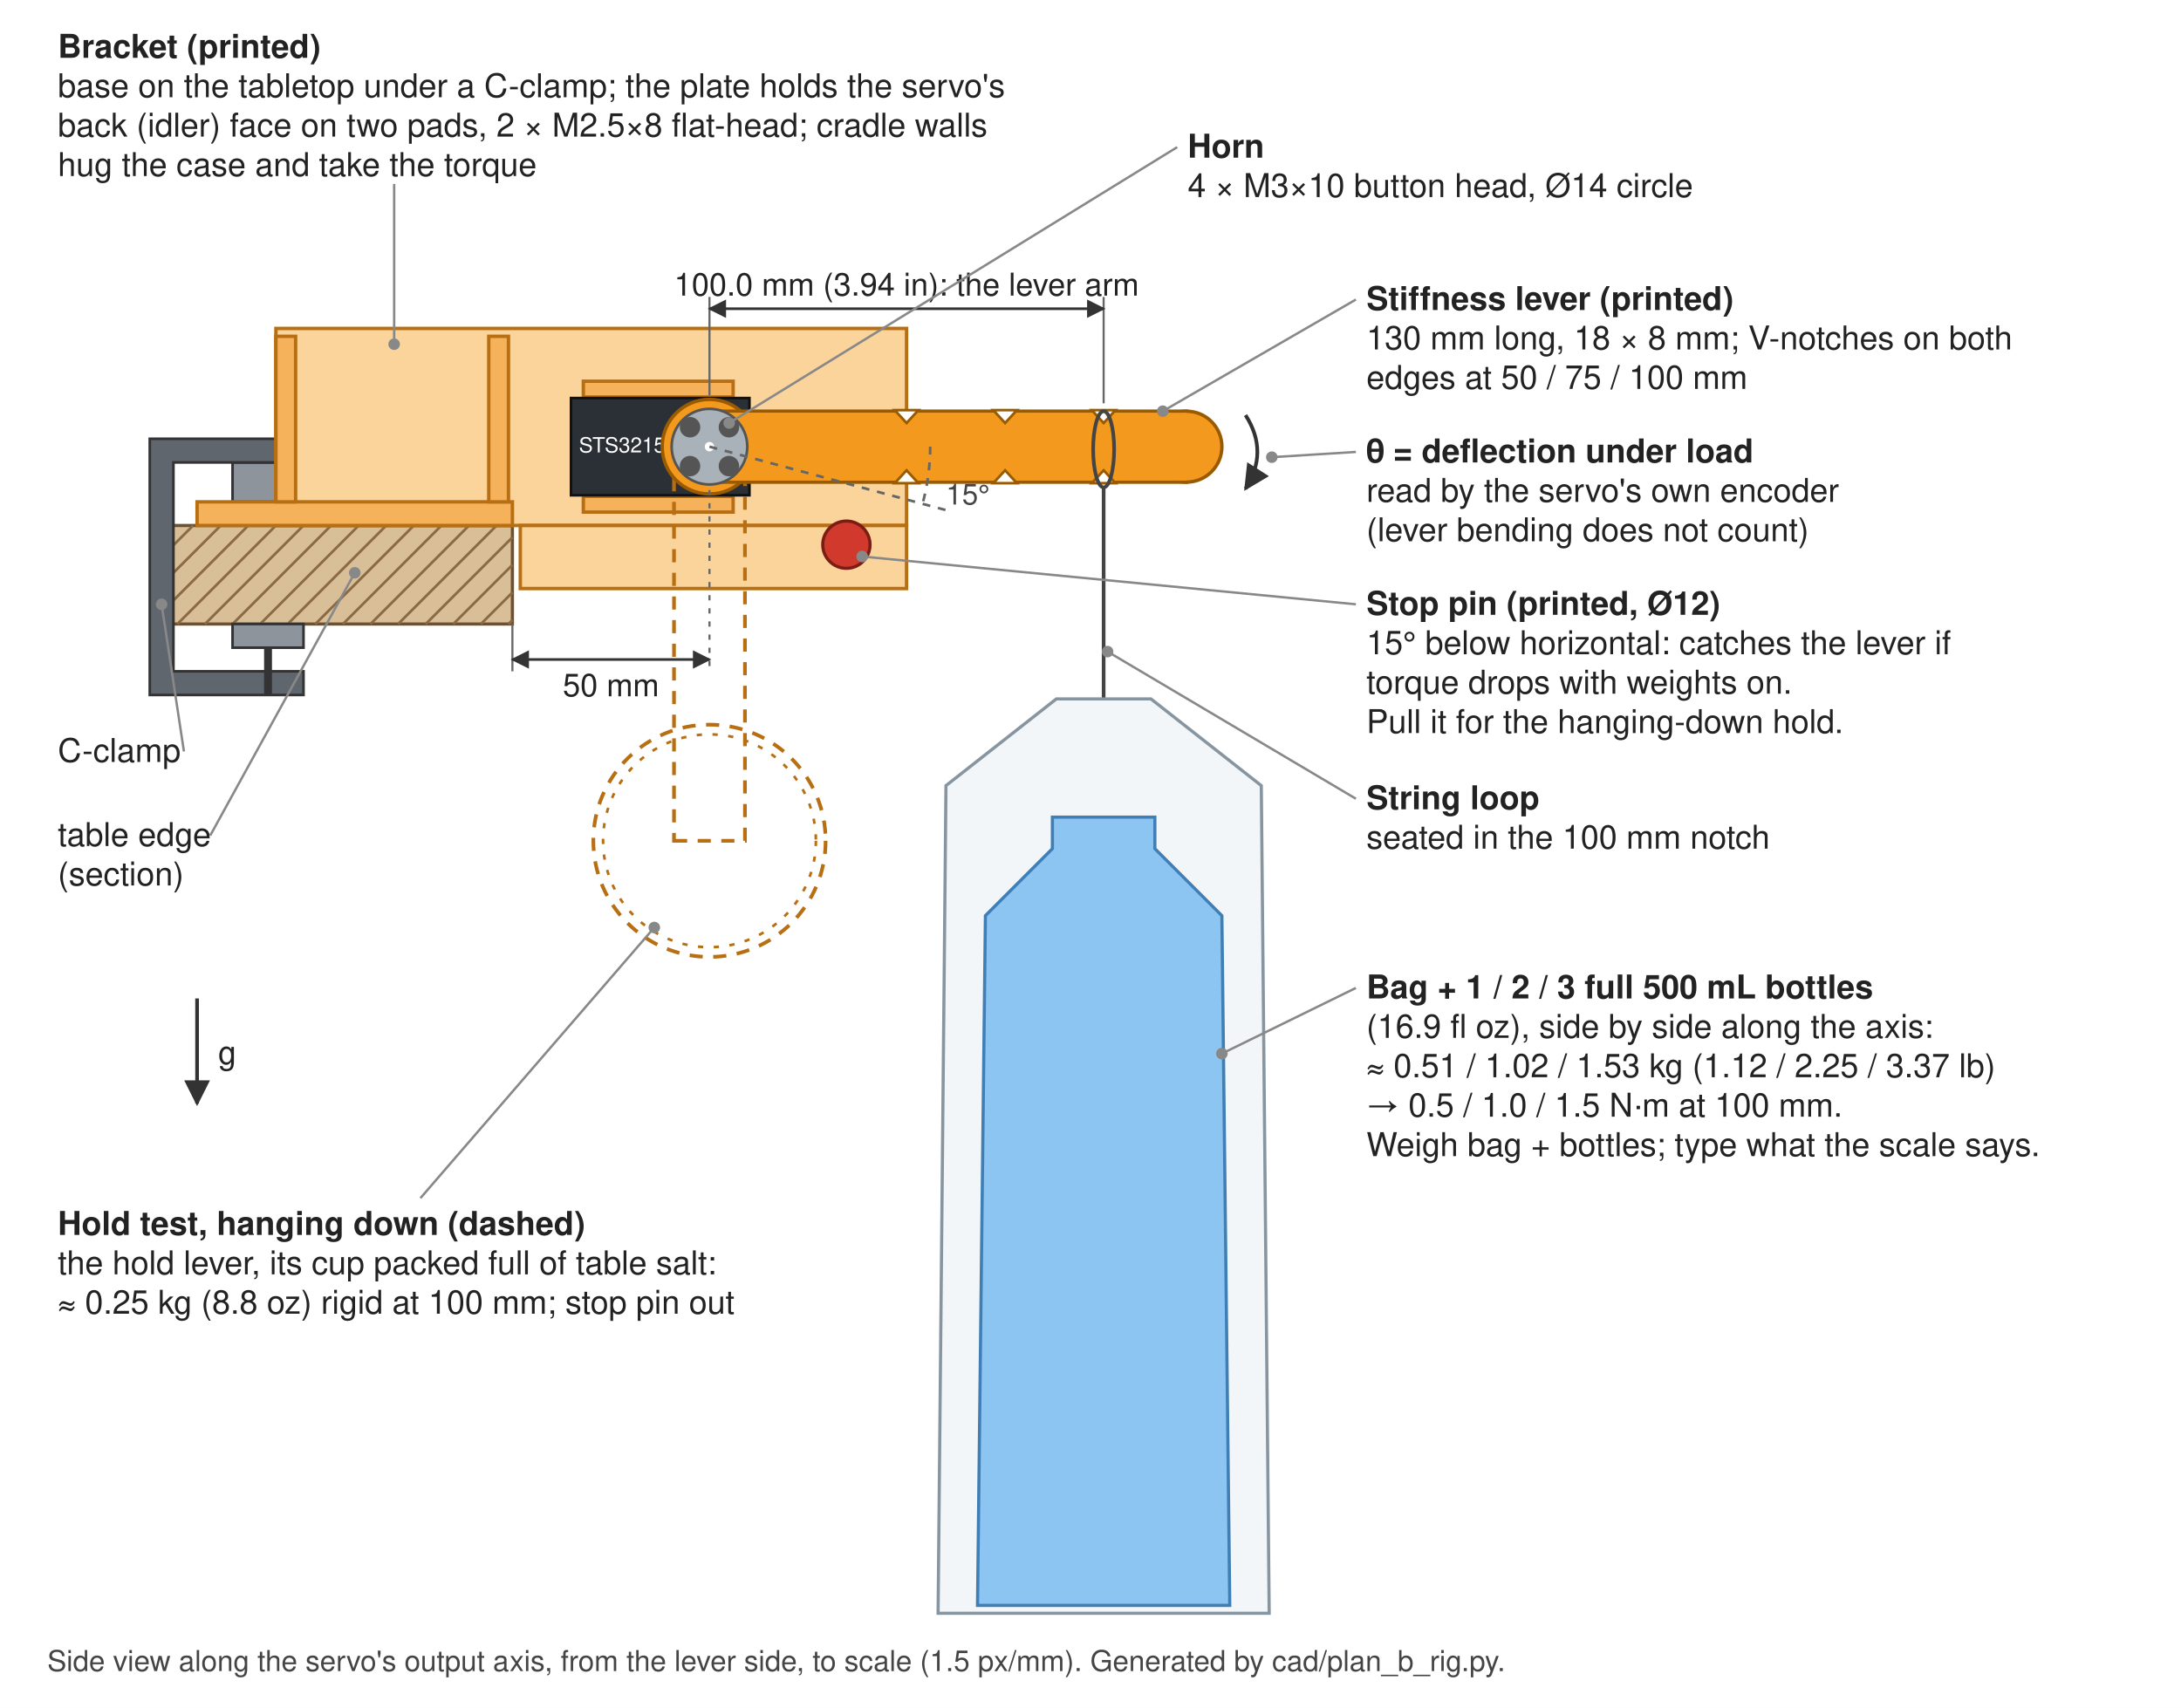
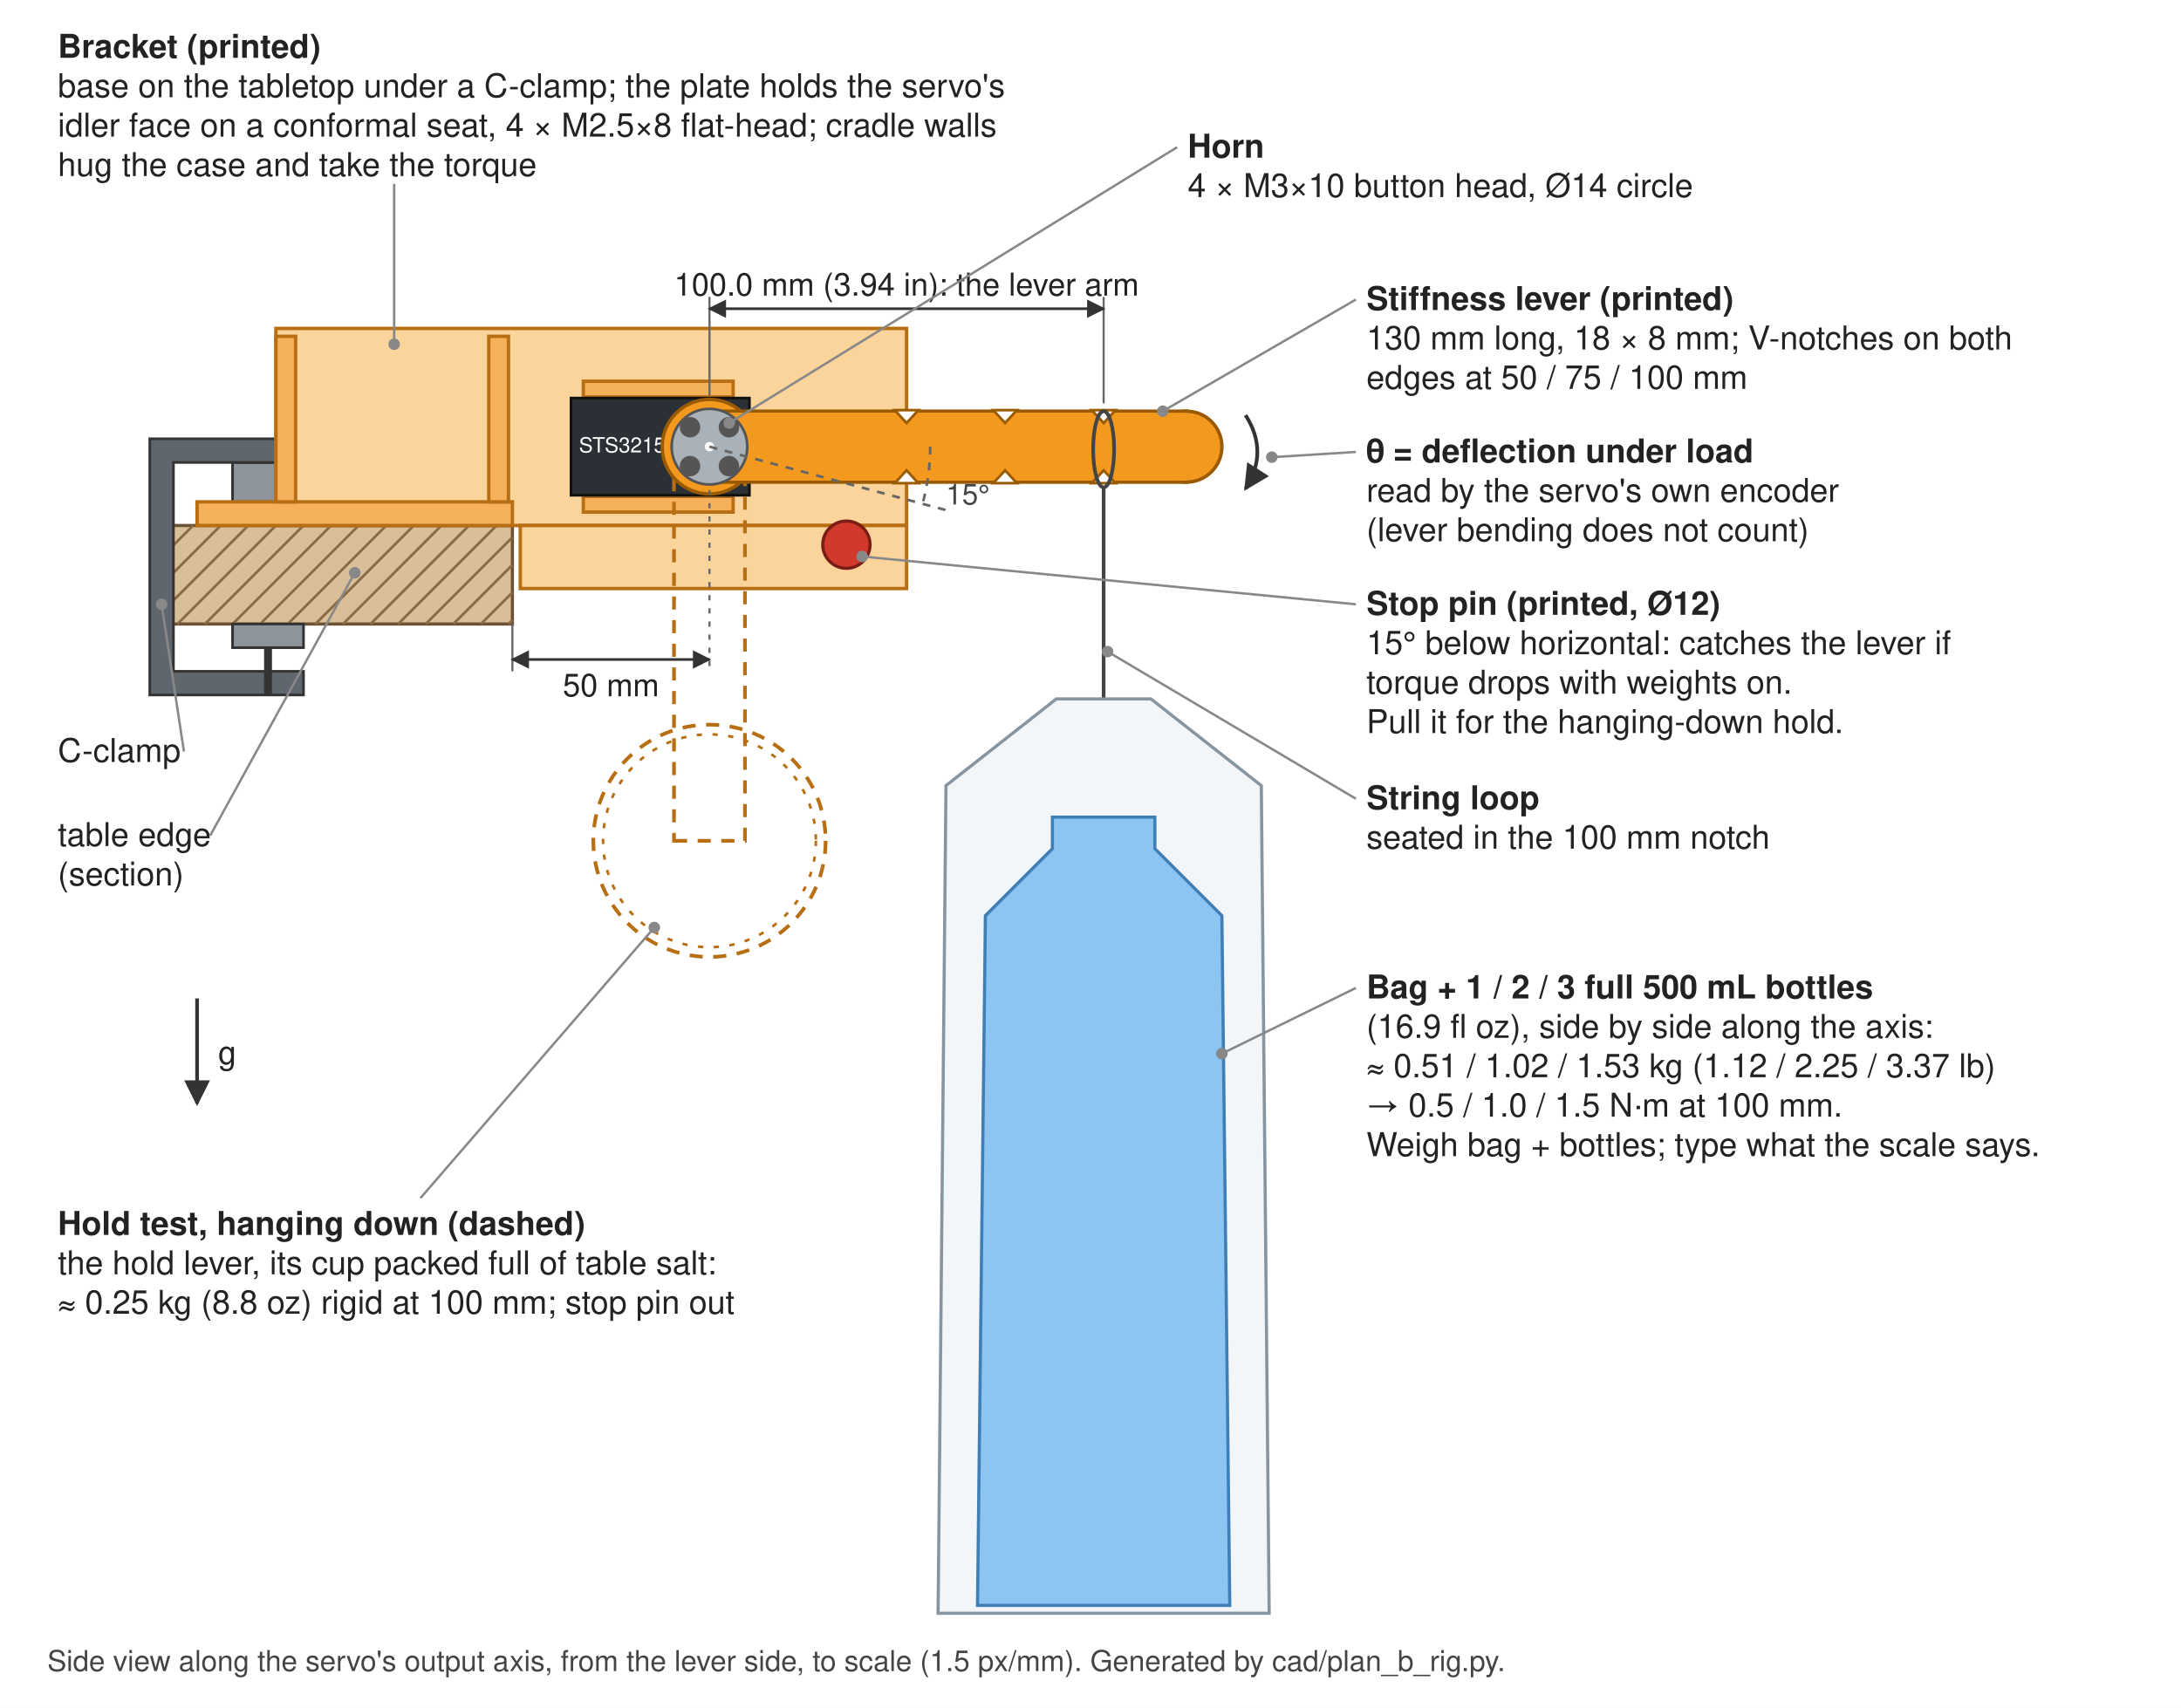
<svg xmlns="http://www.w3.org/2000/svg" viewBox="0 0 830 650" width="830" height="650" font-family="Helvetica, Arial, sans-serif">
  <defs>
    <marker id="ah" viewBox="0 0 10 10" refX="9" refY="5" markerWidth="7" markerHeight="7" orient="auto-start-reverse">
      <path d="M0,0 L10,5 L0,10 z" fill="#333" />
    </marker>
    <marker id="ahs" viewBox="0 0 10 10" refX="9" refY="5" markerWidth="7" markerHeight="7" orient="auto-start-reverse">
      <path d="M0,0 L10,5 L0,10 z" fill="#333" />
    </marker>
  </defs>
  <style>
 .table{fill:#d9bf97;stroke:#6b5234;stroke-width:1.2}.hat{stroke:#8a6a44;stroke-width:1}
 .clamp{fill:#8d949c;stroke:#333}.clampf{fill:#5f666e;stroke:#333}.screw{stroke:#333;stroke-width:3}
 .print{fill:#fbd49b;stroke:#b86e12;stroke-width:1.3}.print2{fill:#f6b25a;stroke:#b86e12;stroke-width:1.3}
 .servo{fill:#2b2f36;stroke:#111}.horn{fill:#a9b1b9;stroke:#555}.screwhead{fill:#555}.axis{fill:#fff}
 .lever{fill:#f39a1e;stroke:#9a5b00;stroke-width:1.3}.leverfill{fill:#f39a1e;stroke:none}.notch{fill:#fff;stroke:#9a5b00;stroke-width:1}
 .ghost{fill:none;stroke:#b86e12;stroke-width:1.4;stroke-dasharray:5 4}.ghostin{fill:none;stroke:#b86e12;stroke-width:1;stroke-dasharray:2 4}
 .pin{fill:#d0392b;stroke:#7a1d14;stroke-width:1.2}
 .string{fill:none;stroke:#444;stroke-width:1.4}
 .bag{fill:#eef2f5;fill-opacity:.7;stroke:#8795a1;stroke-width:1.2}.bottle{fill:#8cc4f2;stroke:#3f7fb5;stroke-width:1.2}
 .thin{fill:none;stroke:#666;stroke-width:1;stroke-dasharray:3 3}
 .dim{stroke:#333;stroke-width:1;fill:none}.ext{stroke:#666;stroke-width:.8}.extg{stroke:#666;stroke-width:.8;stroke-dasharray:2 3}
 .arrow{fill:none;stroke:#333;stroke-width:1.4}
 .lead{fill:none;stroke:#888;stroke-width:.9}.dot{fill:#888}
 .t{font-size:12.5px;fill:#222}.b{font-weight:bold}.ts{font-size:11px;fill:#444}.td{font-size:12px;fill:#222}.tw{font-size:8px;fill:#fff}
</style>
  <rect width="830" height="650" fill="#fff" />
  <polygon class="table" points="60.0,237.5 195.0,237.5 195.0,200.0 60.0,200.0" />
  <line class="hat" x1="60.0" y1="203.0" x2="63.0" y2="200.0" />
  <line class="hat" x1="60.0" y1="213.5" x2="73.5" y2="200.0" />
  <line class="hat" x1="60.0" y1="224.0" x2="84.0" y2="200.0" />
  <line class="hat" x1="60.0" y1="234.5" x2="94.5" y2="200.0" />
  <line class="hat" x1="67.5" y1="237.5" x2="105.0" y2="200.0" />
  <line class="hat" x1="78.0" y1="237.5" x2="115.5" y2="200.0" />
  <line class="hat" x1="88.5" y1="237.5" x2="126.0" y2="200.0" />
  <line class="hat" x1="99.0" y1="237.5" x2="136.5" y2="200.0" />
  <line class="hat" x1="109.5" y1="237.5" x2="147.0" y2="200.0" />
  <line class="hat" x1="120.0" y1="237.5" x2="157.5" y2="200.0" />
  <line class="hat" x1="130.5" y1="237.5" x2="168.0" y2="200.0" />
  <line class="hat" x1="141.0" y1="237.5" x2="178.5" y2="200.0" />
  <line class="hat" x1="151.5" y1="237.5" x2="189.0" y2="200.0" />
  <line class="hat" x1="162.0" y1="237.5" x2="195.0" y2="204.5" />
  <line class="hat" x1="172.5" y1="237.5" x2="195.0" y2="215.0" />
  <line class="hat" x1="183.0" y1="237.5" x2="195.0" y2="225.5" />
  <line class="hat" x1="193.5" y1="237.5" x2="195.0" y2="236.0" />
  <polygon class="clamp" points="88.5,176.0 115.5,176.0 115.5,191.0 88.5,191.0" />
  <polygon class="clamp" points="88.5,237.5 115.5,237.5 115.5,246.5 88.5,246.5" />
  <polygon class="clampf" points="57.0,167.0 115.5,167.0 115.5,176.0 66.0,176.0 66.0,255.5 115.5,255.5 115.5,264.5 57.0,264.5" />
  <line class="screw" x1="102.0" y1="246.5" x2="102.0" y2="264.5" />
  <polygon class="print" points="105.0,200.0 345.0,200.0 345.0,125.0 105.0,125.0" />
  <polygon class="print" points="198.0,224.0 345.0,224.0 345.0,200.0 198.0,200.0" />
  <polygon class="print2" points="75.0,200.0 195.0,200.0 195.0,191.0 75.0,191.0" />
  <polygon class="print2" points="186.0,191.0 193.5,191.0 193.5,128.0 186.0,128.0" />
  <polygon class="print2" points="105.0,191.0 112.5,191.0 112.5,128.0 105.0,128.0" />
  <polygon class="print2" points="222.0,151.1 279.0,151.1 279.0,145.1 222.0,145.1" />
  <polygon class="print2" points="222.0,194.9 279.0,194.9 279.0,188.9 222.0,188.9" />
  <polygon class="servo" points="217.3,188.5 285.2,188.5 285.2,151.5 217.3,151.5" />
  <text class="tw" x="220.3" y="172.2">STS3215</text>
  <polygon class="ghost" points="256.5,320.0 283.5,320.0 283.5,170.0 256.5,170.0" />
  <circle class="ghost" cx="270.0" cy="320.0" r="44.2" />
  <circle class="ghostin" cx="270.0" cy="320.0" r="40.5" />
  <circle class="lever" cx="270.0" cy="170.0" r="18.0" />
  <polygon class="lever" points="270.0,183.5 451.5,183.5 451.5,156.5 270.0,156.5" />
  <circle class="lever" cx="451.5" cy="170.0" r="13.5" />
  <polygon class="leverfill" points="270.0,182.9 451.5,182.9 451.5,157.1 270.0,157.1" />
  <polygon class="notch" points="340.5,156.1 349.5,156.1 345.0,161.0" />
  <polygon class="notch" points="340.5,183.9 349.5,183.9 345.0,179.0" />
  <polygon class="notch" points="378.0,156.1 387.0,156.1 382.5,161.0" />
  <polygon class="notch" points="378.0,183.9 387.0,183.9 382.5,179.0" />
  <polygon class="notch" points="415.5,156.1 424.5,156.1 420.0,161.0" />
  <polygon class="notch" points="415.5,183.9 424.5,183.9 420.0,179.0" />
  <circle class="horn" cx="270.0" cy="170.0" r="14.4" />
  <circle class="screwhead" cx="277.4" cy="162.6" r="3.9" />
  <circle class="screwhead" cx="262.6" cy="162.6" r="3.9" />
  <circle class="screwhead" cx="262.6" cy="177.4" r="3.9" />
  <circle class="screwhead" cx="277.4" cy="177.4" r="3.9" />
  <circle class="axis" cx="270.0" cy="170.0" r="1.8" />
  <line class="thin" x1="270.0" y1="170.0" x2="359.8" y2="194.1" />
  <path class="thin" d="M354.0,170.0 A84.0,84.0 0 0 1 351.1,191.7" />
  <text class="ts" x="360.0" y="192.0">15°</text>
  <circle class="pin" cx="322.1" cy="207.3" r="9.0" />
  <ellipse class="string" cx="420.0" cy="171.0" rx="4" ry="14.5" />
  <line class="string" x1="420.0" y1="185.0" x2="420.0" y2="266.0" />
  <polygon class="bag" points="402.0,266.0 438.0,266.0 480.0,299.0 483.0,614.0 357.0,614.0 360.0,299.0" />
  <polygon class="bottle" points="400.5,311.0 439.5,311.0 439.5,323.0 465.0,348.5 468.0,611.0 372.0,611.0 375.0,348.5 400.5,323.0" />
  <path class="arrow" d="M474.0,158.0 q9,14 0,28" marker-end="url(#ah)" />
  <path class="arrow" d="M75.0,380.0 v40" marker-end="url(#ah)" />
  <text class="t" x="83.0" y="405.0">g</text>
  <line class="ext" x1="270.0" y1="150.5" x2="270.0" y2="113.0" />
  <line class="ext" x1="420.0" y1="153.5" x2="420.0" y2="113.0" />
  <path class="dim" d="M270.0,117.5 H420.0" marker-start="url(#ahs)" marker-end="url(#ah)" />
  <text class="td" x="345.0" y="112.5" text-anchor="middle">100.0 mm (3.94 in): the lever arm</text>
  <line class="ext" x1="195.0" y1="237.5" x2="195.0" y2="255.5" />
  <line class="extg" x1="270.0" y1="186.5" x2="270.0" y2="255.5" />
  <path class="dim" d="M195.0,251.0 H270.0" marker-start="url(#ahs)" marker-end="url(#ah)" />
  <text class="td" x="232.5" y="265.0" text-anchor="middle">50 mm</text>
  <text class="t" x="520.0" y="118.0">
    <tspan class="b" x="520.0" dy="0">Stiffness lever (printed)</tspan>
    <tspan x="520.0" dy="15">130 mm long, 18 × 8 mm; V-notches on both</tspan>
    <tspan x="520.0" dy="15">edges at 50 / 75 / 100 mm</tspan>
  </text>
  <path class="lead" d="M516.0,114.0 L442.5,156.5" />
  <circle class="dot" cx="442.5" cy="156.5" r="2.2" />
  <text class="t" x="520.0" y="176.0">
    <tspan class="b" x="520.0" dy="0">θ = deflection under load</tspan>
    <tspan x="520.0" dy="15">read by the servo's own encoder</tspan>
    <tspan x="520.0" dy="15">(lever bending does not count)</tspan>
  </text>
  <path class="lead" d="M516.0,172.0 L484.0,174.0" />
  <circle class="dot" cx="484.0" cy="174.0" r="2.2" />
  <text class="t" x="520.0" y="234.0">
    <tspan class="b" x="520.0" dy="0">Stop pin (printed, Ø12)</tspan>
    <tspan x="520.0" dy="15">15° below horizontal: catches the lever if</tspan>
    <tspan x="520.0" dy="15">torque drops with weights on.</tspan>
    <tspan x="520.0" dy="15">Pull it for the hanging-down hold.</tspan>
  </text>
  <path class="lead" d="M516.0,230.0 L328.1,211.8" />
  <circle class="dot" cx="328.1" cy="211.8" r="2.2" />
  <text class="t" x="520.0" y="308.0">
    <tspan class="b" x="520.0" dy="0">String loop</tspan>
    <tspan x="520.0" dy="15">seated in the 100 mm notch</tspan>
  </text>
  <path class="lead" d="M516.0,304.0 L421.5,248.0" />
  <circle class="dot" cx="421.5" cy="248.0" r="2.2" />
  <text class="t" x="520.0" y="380.0">
    <tspan class="b" x="520.0" dy="0">Bag + 1 / 2 / 3 full 500 mL bottles</tspan>
    <tspan x="520.0" dy="15">(16.9 fl oz), side by side along the axis:</tspan>
    <tspan x="520.0" dy="15">≈ 0.51 / 1.02 / 1.53 kg (1.12 / 2.25 / 3.37 lb)</tspan>
    <tspan x="520.0" dy="15">→ 0.5 / 1.0 / 1.5 N·m at 100 mm.</tspan>
    <tspan x="520.0" dy="15">Weigh bag + bottles; type what the scale says.</tspan>
  </text>
  <path class="lead" d="M516.0,376.0 L465.0,401.0" />
  <circle class="dot" cx="465.0" cy="401.0" r="2.2" />
  <text class="t" x="22.0" y="22.0">
    <tspan class="b" x="22.0" dy="0">Bracket (printed)</tspan>
    <tspan x="22.0" dy="15">base on the tabletop under a C-clamp; the plate holds the servo's</tspan>
-     <tspan x="22.0" dy="15">back (idler) face on two pads, 2 × M2.5×8 flat-head; cradle walls</tspan>
+     <tspan x="22.0" dy="15">idler face on a conformal seat, 4 × M2.5×8 flat-head; cradle walls</tspan>
    <tspan x="22.0" dy="15">hug the case and take the torque</tspan>
  </text>
  <path class="lead" d="M150.0,70.0 L150.0,131.0" />
  <circle class="dot" cx="150.0" cy="131.0" r="2.2" />
  <text class="t" x="452.0" y="60.0">
    <tspan class="b" x="452.0" dy="0">Horn</tspan>
    <tspan x="452.0" dy="15">4 × M3×10 button head, Ø14 circle</tspan>
  </text>
  <path class="lead" d="M448.0,56.0 L277.5,161.0" />
  <circle class="dot" cx="277.5" cy="161.0" r="2.2" />
  <text class="t" x="22.0" y="470.0">
    <tspan class="b" x="22.0" dy="0">Hold test, hanging down (dashed)</tspan>
    <tspan x="22.0" dy="15">the hold lever, its cup packed full of table salt:</tspan>
    <tspan x="22.0" dy="15">≈ 0.25 kg (8.8 oz) rigid at 100 mm; stop pin out</tspan>
  </text>
  <path class="lead" d="M160.0,456.0 L249.0,353.0" />
  <circle class="dot" cx="249.0" cy="353.0" r="2.2" />
  <text class="t" x="22.0" y="290.0">
    <tspan x="22.0" dy="0">C-clamp</tspan>
  </text>
  <path class="lead" d="M70.0,286.0 L61.5,230.0" />
  <circle class="dot" cx="61.5" cy="230.0" r="2.2" />
  <text class="t" x="22.0" y="322.0">
    <tspan x="22.0" dy="0">table edge</tspan>
    <tspan x="22.0" dy="15">(section)</tspan>
  </text>
  <path class="lead" d="M80.0,318.0 L135.0,218.0" />
  <circle class="dot" cx="135.0" cy="218.0" r="2.2" />
  <text class="ts" x="18" y="636">Side view along the servo's output axis, from the lever side, to scale (1.5 px/mm). Generated by cad/plan_b_rig.py.</text>
</svg>
